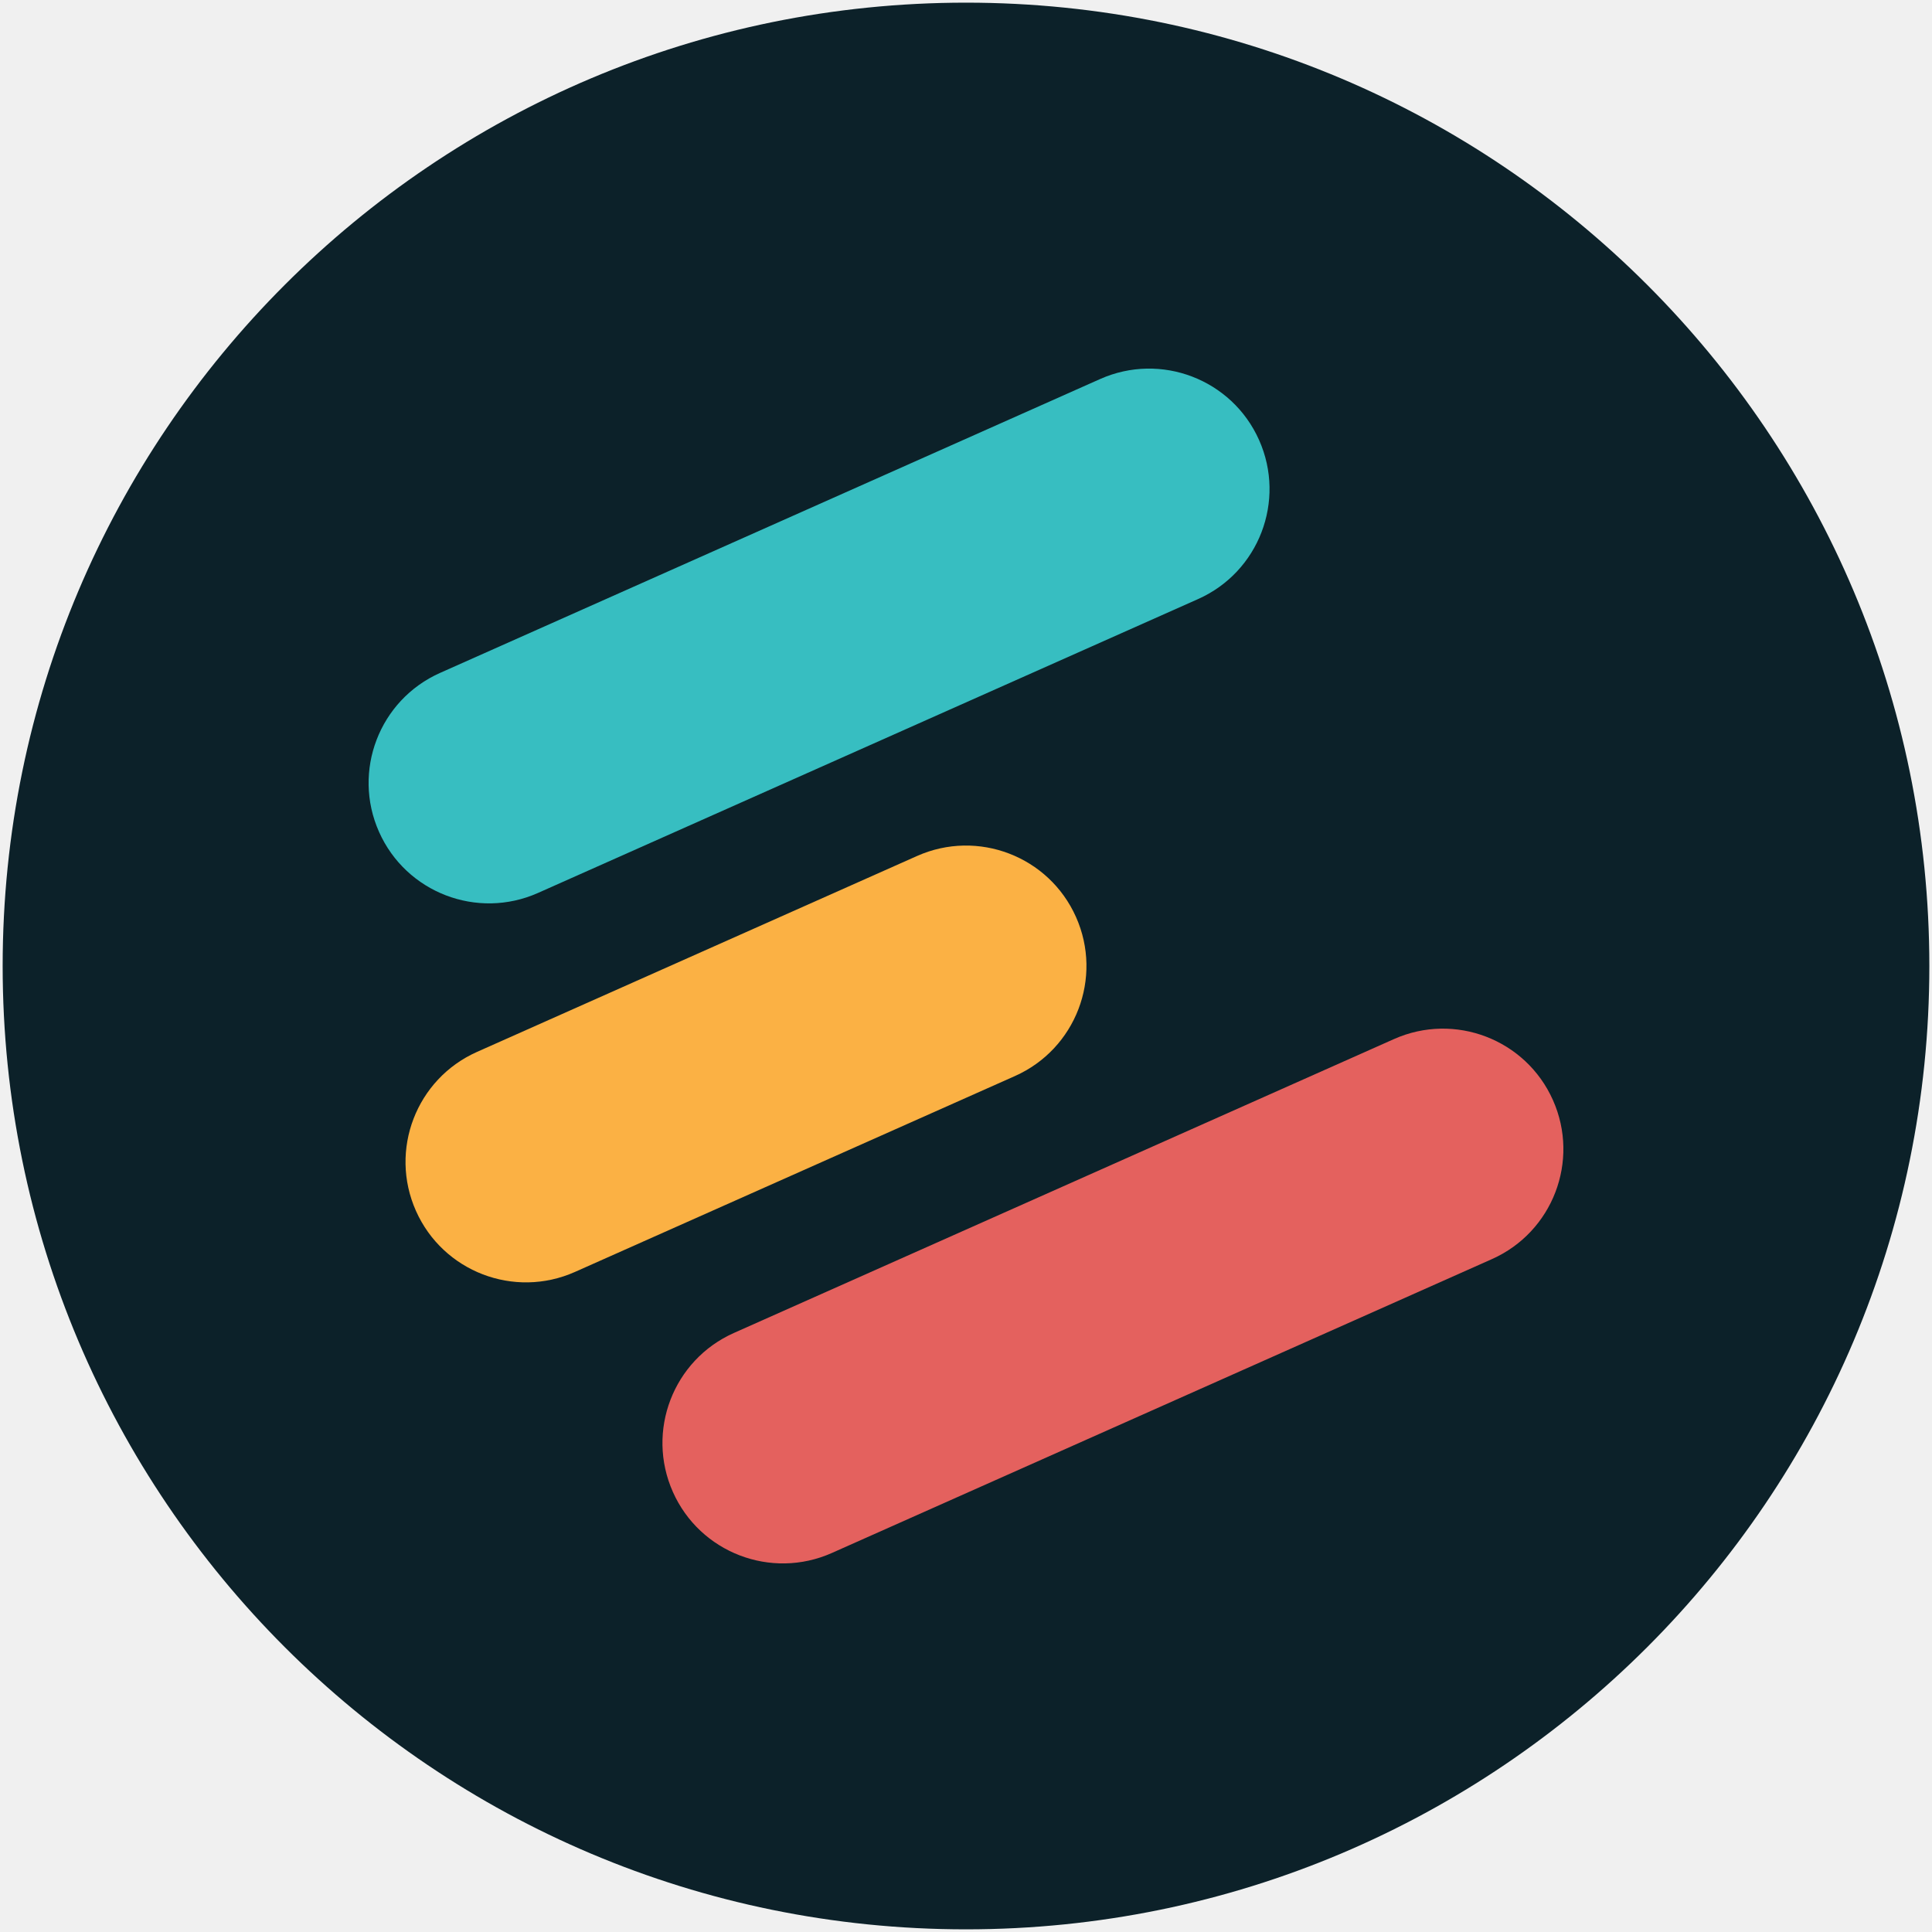
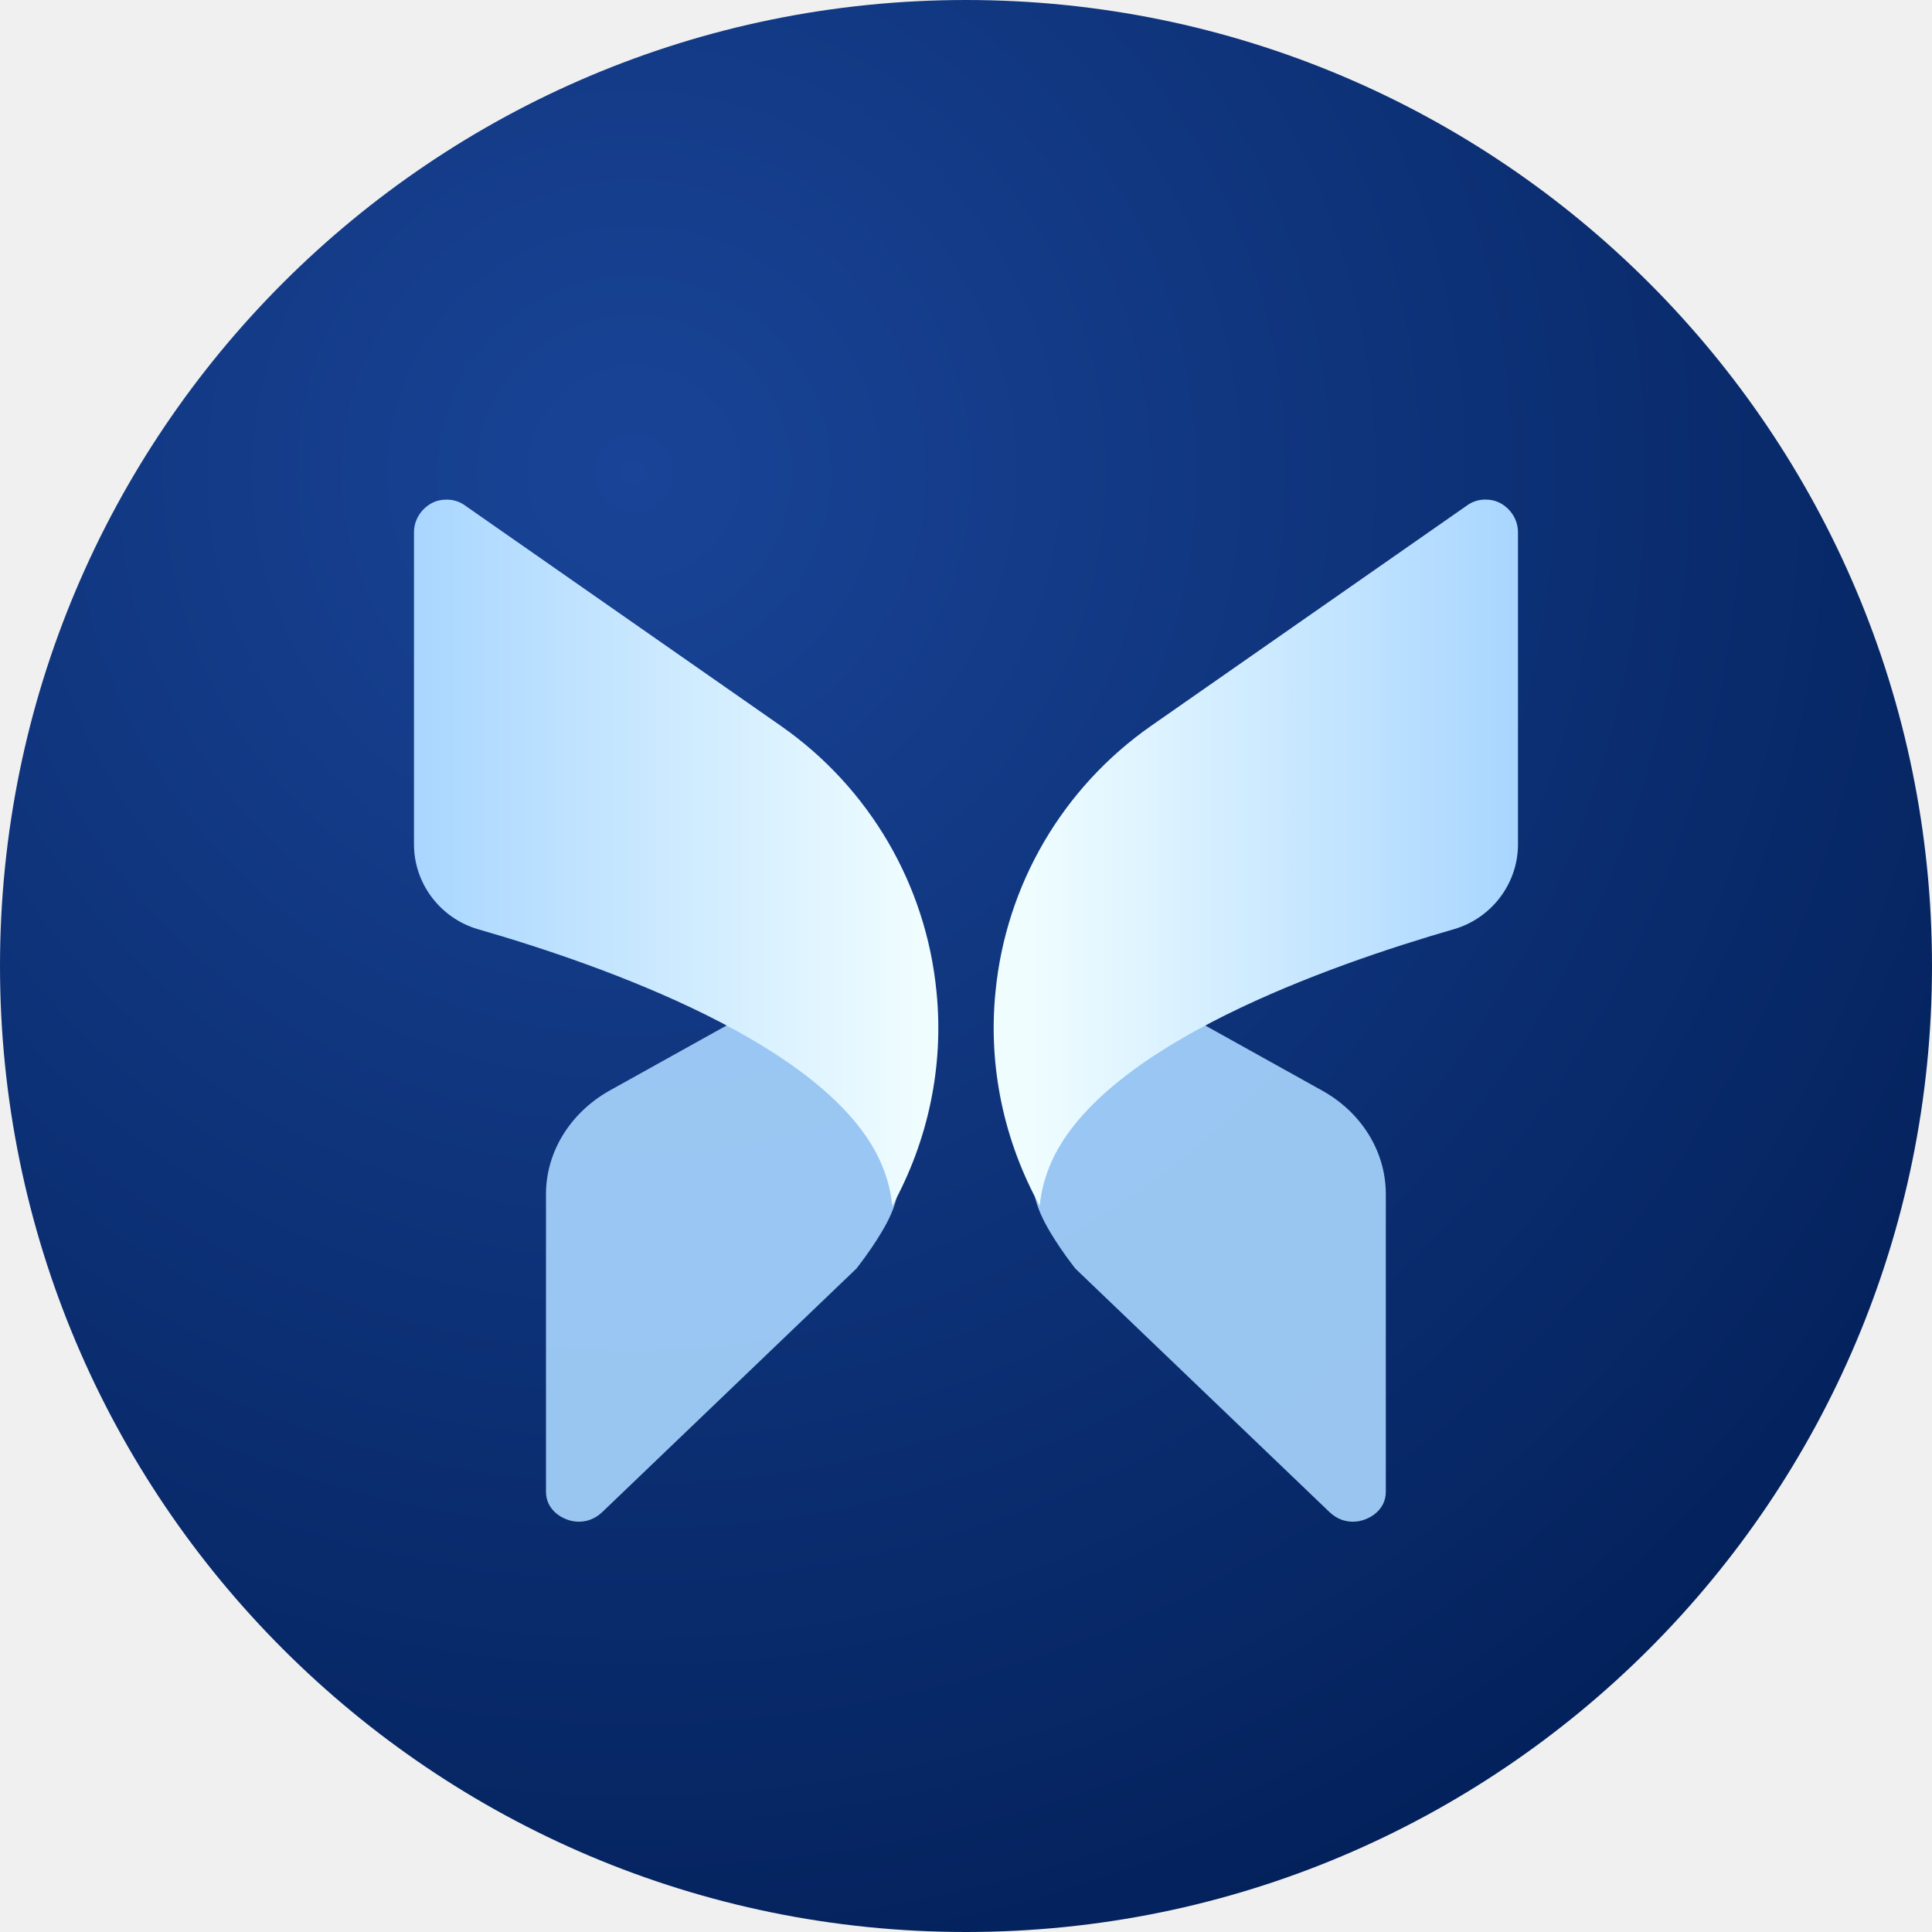
- <svg xmlns="http://www.w3.org/2000/svg" id="Layer_6" data-name="Layer 6" viewBox="0 0 800 800" aria-hidden="true" width="24px">
+ <svg xmlns="http://www.w3.org/2000/svg" fill="none" viewBox="0 0 40 40" aria-hidden="true" width="24px">
+   <path fill="url(#paint0_radial_1403_829)" d="M20 40C31.046 40 40 31.046 40 20C40 8.954 31.046 0 20 0C8.954 0 0 8.954 0 20C0 31.046 8.954 40 20 40Z" />
+   <g clip-path="url(#clip0_1403_829)">
+     <path fill="#A9D6FF" d="M11.304 24.723V30.882C11.304 31.262 11.626 31.419 11.726 31.455C11.826 31.498 12.162 31.591 12.463 31.312L17.735 26.261C18.222 25.631 18.401 25.238 18.401 25.238C18.687 24.658 18.687 24.1 18.408 23.542C17.993 22.712 16.934 21.868 15.339 21.067L12.613 22.584C11.805 23.041 11.304 23.85 11.304 24.723Z" opacity="0.9" />
+     <path fill="url(#paint1_linear_1403_829)" d="M8.571 11.023V17.483C8.571 18.292 9.115 19.007 9.888 19.236C12.521 19.994 17.106 21.626 18.215 24.022C18.358 24.337 18.444 24.645 18.473 24.967C19.21 23.629 19.546 22.091 19.389 20.531C19.174 18.32 18.001 16.31 16.169 15.03L9.637 10.472C9.523 10.386 9.387 10.344 9.251 10.344C9.137 10.344 9.036 10.365 8.929 10.422C8.714 10.544 8.571 10.766 8.571 11.023Z" />
+     <path fill="#A9D6FF" d="M28.692 24.723V30.882C28.692 31.262 28.37 31.419 28.269 31.455C28.169 31.498 27.833 31.591 27.532 31.312L22.26 26.261C21.773 25.631 21.595 25.238 21.595 25.238C21.308 24.658 21.308 24.1 21.587 23.542C22.002 22.712 23.061 21.868 24.657 21.067L27.382 22.584C28.198 23.041 28.692 23.85 28.692 24.723Z" opacity="0.9" />
+     <path fill="url(#paint2_linear_1403_829)" d="M31.428 11.022V17.483C31.428 18.291 30.885 19.006 30.112 19.235C27.479 19.994 22.894 21.625 21.785 24.021C21.642 24.336 21.556 24.644 21.527 24.966C20.79 23.628 20.454 22.09 20.611 20.53C20.826 18.32 21.999 16.309 23.831 15.029L30.363 10.472C30.477 10.386 30.613 10.343 30.749 10.343C30.863 10.343 30.963 10.364 31.071 10.421C31.285 10.543 31.428 10.765 31.428 11.022Z" />
+   </g>
  <defs>
-     <style>.cls-1{fill:#0c2129;}.cls-2{fill:#37bec1;}.cls-3{fill:#fbb144;}.cls-4{fill:#e4615e;}</style>
+     <radialGradient id="paint0_radial_1403_829" cx="0" cy="0" r="1" gradientTransform="translate(13.0667 9.56667) rotate(54.1675) scale(33.1388)" gradientUnits="userSpaceOnUse">
+       <stop stop-color="#194497" />
+       <stop offset="1" stop-color="#03215B" />
+     </radialGradient>
+     <linearGradient id="paint1_linear_1403_829" x1="19.775" x2="8.571" y1="24.873" y2="24.873" gradientUnits="userSpaceOnUse">
+       <stop offset="0.068" stop-color="#EFFDFF" />
+       <stop offset="1" stop-color="#A9D6FF" />
+     </linearGradient>
+     <linearGradient id="paint2_linear_1403_829" x1="20.604" x2="31.343" y1="24.872" y2="24.872" gradientUnits="userSpaceOnUse">
+       <stop offset="0.068" stop-color="#EFFDFF" />
+       <stop offset="1" stop-color="#A9D6FF" />
+     </linearGradient>
+     <clipPath id="clip0_1403_829">
+       <rect width="30" height="23.571" fill="white" transform="translate(5 8.19995)" />
+     </clipPath>
  </defs>
-   <circle cx="400" cy="400" r="398.9" class="cls-1" />
-   <rect width="398.9" height="99.73" x="139.71" y="213.48" class="cls-2" rx="49.86" transform="translate(-77.79 160.72) rotate(-24)" />
-   <rect width="299.18" height="99.73" x="159.31" y="390.7" class="cls-3" rx="49.86" transform="translate(-152.49 163.73) rotate(-24)" />
-   <rect width="398.9" height="99.73" x="261.39" y="486.79" class="cls-4" rx="49.86" transform="translate(-178.44 233.84) rotate(-24)" />
</svg>
